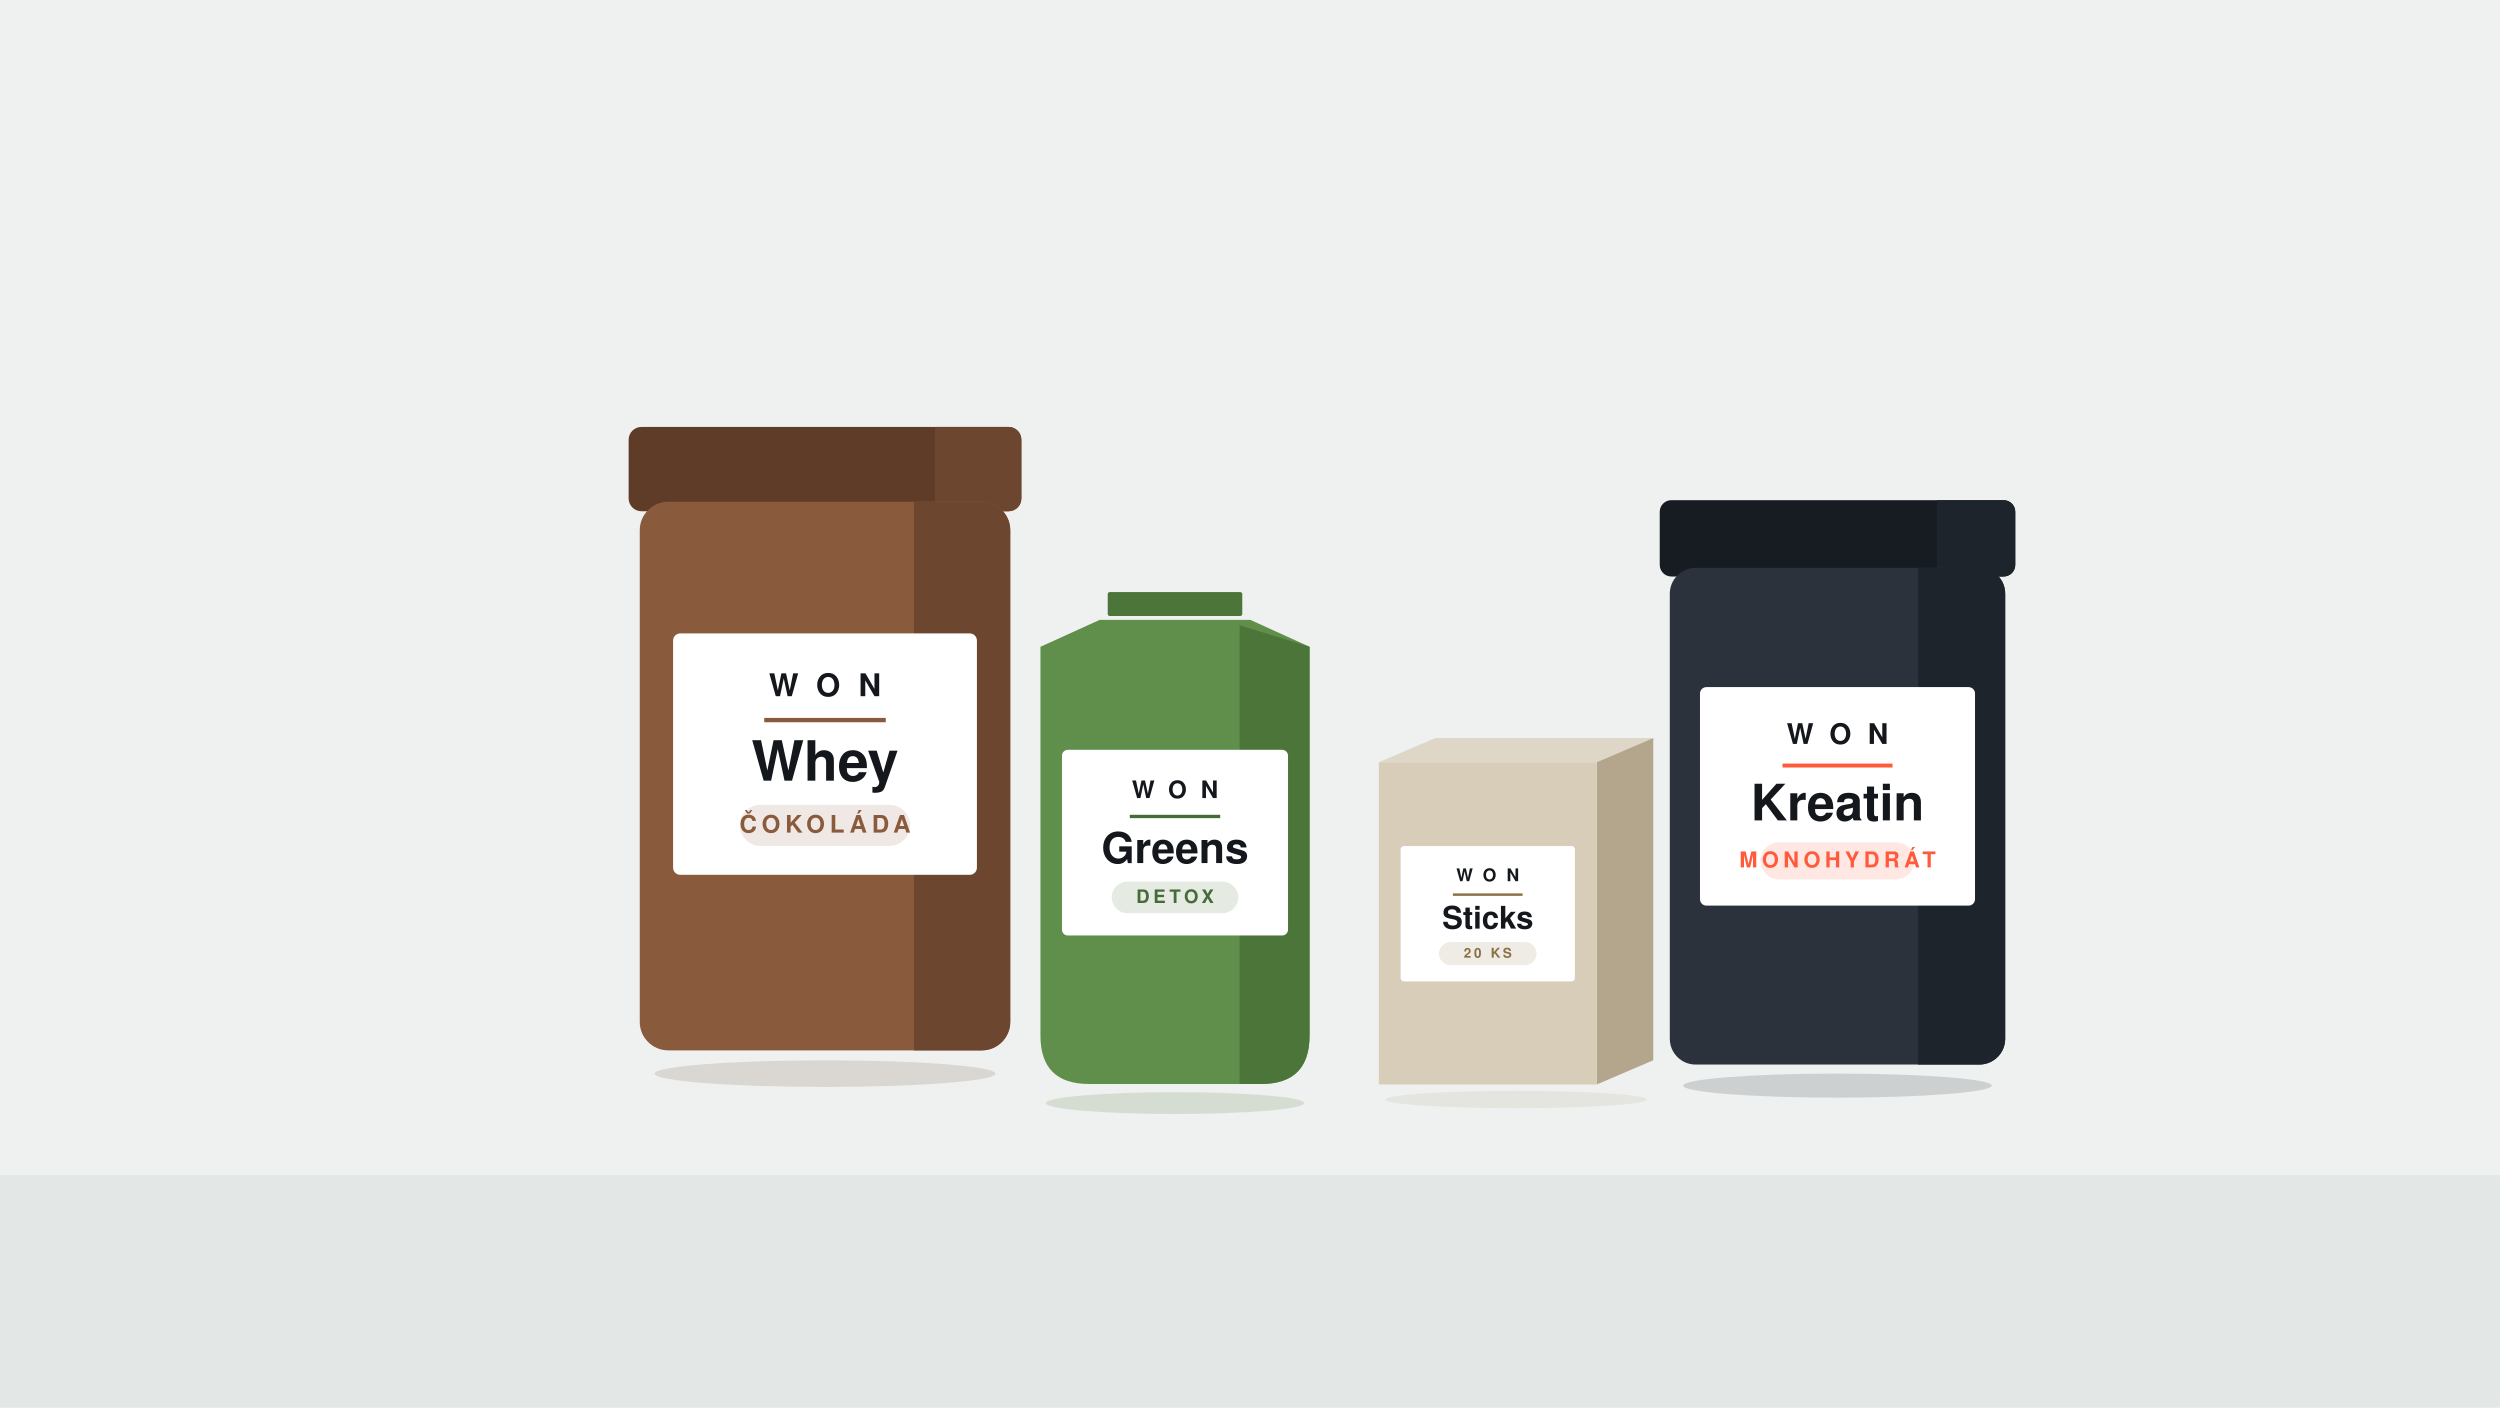
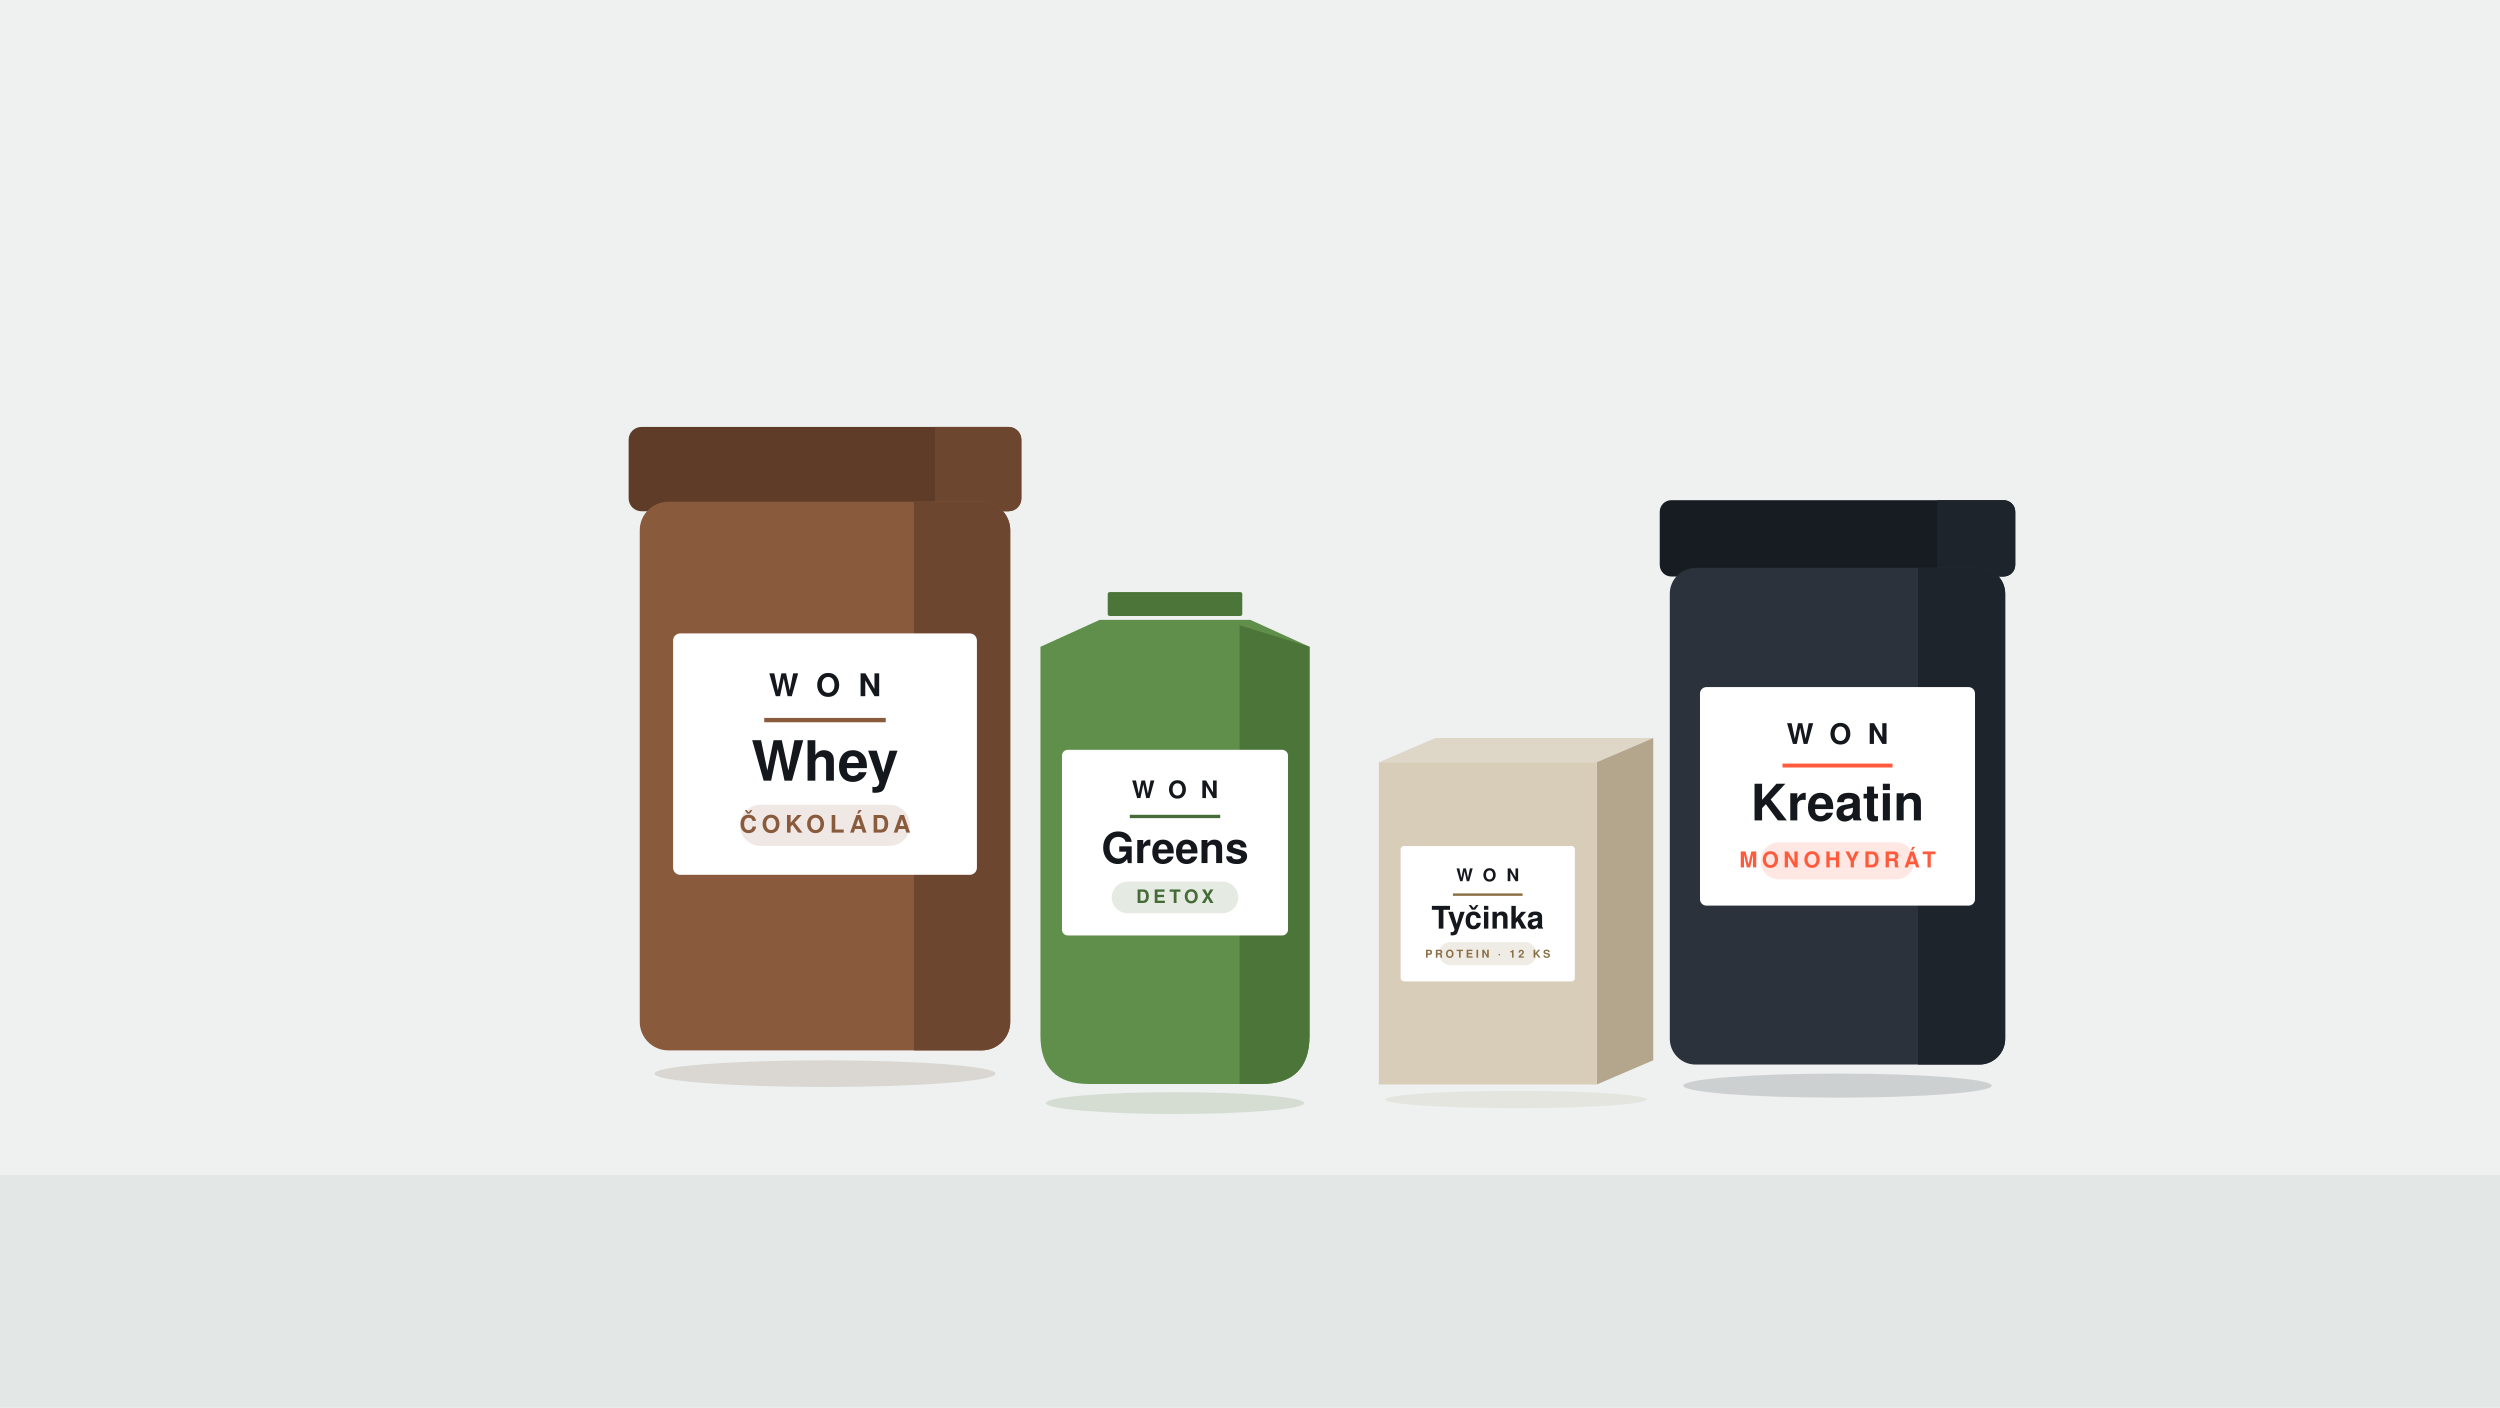
<svg xmlns="http://www.w3.org/2000/svg" viewBox="0 0 2000 1126" width="2000" height="1126" role="img">
  <defs>
    <linearGradient id="sx" x1="0" y1="0" x2="1" y2="0">
      <stop offset="0" stop-color="#000" stop-opacity="0.42" />
      <stop offset="0.42" stop-color="#000" stop-opacity="0.12" />
      <stop offset="0.65" stop-color="#000" stop-opacity="0" />
    </linearGradient>
    <linearGradient id="sy" x1="0" y1="0" x2="0" y2="1">
      <stop offset="0.4" stop-color="#000" stop-opacity="0" />
      <stop offset="1" stop-color="#000" stop-opacity="0.42" />
    </linearGradient>
    <radialGradient id="key">
      <stop offset="0" stop-color="#fff" stop-opacity="0.16" />
      <stop offset="1" stop-color="#fff" stop-opacity="0" />
    </radialGradient>
  </defs>
  <rect width="2000" height="1126" fill="#eef1f0" />
  <rect y="940" width="2000" height="186" fill="#e3e8e6" />
  <svg viewBox="0 0 600 700" x="375" y="295" width="570" height="665" opacity="1">
    <ellipse cx="300" cy="593.6" rx="143.52" ry="11.2" fill="#6d4630" fill-opacity="0.16" />
    <rect x="134.64" y="49" width="330.72" height="71" rx="10.8" fill="#5f3c27" />
    <path d="M392.602,49 H454.56 A10.8,10.8 0 0 1 465.36,59.8            V109.2 A10.8,10.8 0 0 1 454.56,120 H392.602 Z" fill="#6d4630" />
    <rect x="144" y="112" width="312" height="462" rx="24" fill="#8a5a3c" />
    <path d="M374.88,112 H432 A24,24 0 0 1 456,136            V550 A24,24 0 0 1 432,574 H374.88 Z" fill="#6d4630" />
    <g>
      <rect x="172.08" y="222.88" width="255.84" height="203.28" rx="6" fill="#ffffff" />
      <text x="300" y="275.733" text-anchor="middle" font-family="Helvetica Neue, Helvetica, Arial, sans-serif" font-size="26.426" font-weight="700" letter-spacing="15.246" fill="#14171c">WON</text>
      <rect x="248.832" y="294.028" width="102.336" height="3.659" fill="#8a5a3c" />
      <text x="300" y="346.881" text-anchor="middle" font-family="Helvetica Neue, Helvetica, Arial, sans-serif" font-size="46.754" font-weight="800" fill="#14171c">Whey</text>
      <rect x="228.365" y="367.209" width="143.27" height="34.558" rx="17.279" fill="#8a5a3c" fill-opacity="0.14" />
      <text x="300" y="390.586" text-anchor="middle" font-family="Helvetica Neue, Helvetica, Arial, sans-serif" font-size="20.328" font-weight="700" letter-spacing="4.066" fill="#8a5a3c">ČOKOLÁDA</text>
    </g>
  </svg>
  <svg viewBox="0 0 600 700" x="706" y="414" width="468" height="546" opacity="1">
    <ellipse cx="300" cy="600.6" rx="132.48" ry="11.2" fill="#4c7539" fill-opacity="0.16" />
    <rect x="231" y="76.5" width="138" height="24.5" rx="2" fill="#4c7539" />
    <path d="M162,531.32              V132.6              L222.72,105              H377.28              L438,132.6              V531.32              Q438,581 388.32,581              H211.68              Q162,581 162,531.32 Z" fill="#5f8f4a" />
    <path d="M366.24,110.52              L438,132.6              V531.32              Q438,581 388.32,581              H366.24 Z" fill="#4c7539" />
    <g>
      <rect x="184.08" y="238.28" width="231.84" height="190.4" rx="6" fill="#ffffff" />
      <text x="300" y="287.784" text-anchor="middle" font-family="Helvetica Neue, Helvetica, Arial, sans-serif" font-size="24.752" font-weight="700" letter-spacing="14.28" fill="#14171c">WON</text>
      <rect x="253.632" y="304.92" width="92.736" height="3.427" fill="#456b36" />
      <text x="300" y="354.424" text-anchor="middle" font-family="Helvetica Neue, Helvetica, Arial, sans-serif" font-size="43.792" font-weight="800" fill="#14171c">Greens</text>
      <rect x="235.085" y="373.464" width="129.83" height="32.368" rx="16.184" fill="#456b36" fill-opacity="0.14" />
      <text x="300" y="395.36" text-anchor="middle" font-family="Helvetica Neue, Helvetica, Arial, sans-serif" font-size="19.04" font-weight="700" letter-spacing="3.808" fill="#456b36">DETOX</text>
    </g>
  </svg>
  <svg viewBox="0 0 600 700" x="1012" y="498" width="396" height="462" opacity="1">
    <ellipse cx="304.32" cy="578.2" rx="158.4" ry="10.5" fill="#b3a68d" fill-opacity="0.16" />
    <polygon points="138,169.4 206.64,140 470.64,140 402,169.4" fill="#d8cdb8" fill-opacity="0.75" />
    <polygon points="402,169.4 470.64,140 470.64,530.6 402,560" fill="#b3a68d" />
    <rect x="138" y="169.4" width="264" height="390.6" fill="#d8cdb8" />
    <g>
      <rect x="164.4" y="270.956" width="211.2" height="164.052" rx="4" fill="#ffffff" />
      <text x="270" y="313.61" text-anchor="middle" font-family="Helvetica Neue, Helvetica, Arial, sans-serif" font-size="21.327" font-weight="700" letter-spacing="12.304" fill="#14171c">WON</text>
      <rect x="227.76" y="328.374" width="84.48" height="2.953" fill="#8a6f45" />
-       <text x="270" y="371.028" text-anchor="middle" font-family="Helvetica Neue, Helvetica, Arial, sans-serif" font-size="37.732" font-weight="800" fill="#14171c">Sticks</text>
+       <text x="270" y="371.028" text-anchor="middle" font-family="Helvetica Neue, Helvetica, Arial, sans-serif" font-size="37.732" font-weight="800" fill="#14171c">Tyčinka</text>
      <rect x="210.864" y="387.433" width="118.272" height="27.889" rx="13.944" fill="#8a6f45" fill-opacity="0.14" />
-       <text x="270" y="406.299" text-anchor="middle" font-family="Helvetica Neue, Helvetica, Arial, sans-serif" font-size="16.405" font-weight="700" letter-spacing="3.281" fill="#8a6f45">20 KS</text>
+       <text x="270" y="406.299" text-anchor="middle" font-family="Helvetica Neue, Helvetica, Arial, sans-serif" font-size="13.278" font-weight="700" letter-spacing="3.281" fill="#8a6f45">PROTEIN · 12 KS</text>
    </g>
  </svg>
  <svg viewBox="0 0 600 700" x="1212" y="358" width="516" height="602" opacity="1">
    <ellipse cx="300" cy="593.6" rx="143.52" ry="11.2" fill="#1e242c" fill-opacity="0.16" />
    <rect x="134.64" y="49" width="330.72" height="71" rx="10.8" fill="#171c23" />
    <path d="M392.602,49 H454.56 A10.8,10.8 0 0 1 465.36,59.8            V109.2 A10.8,10.8 0 0 1 454.56,120 H392.602 Z" fill="#1e242c" />
    <rect x="144" y="112" width="312" height="462" rx="24" fill="#2b323c" />
    <path d="M374.88,112 H432 A24,24 0 0 1 456,136            V550 A24,24 0 0 1 432,574 H374.88 Z" fill="#1e242c" />
    <g>
      <rect x="172.08" y="222.88" width="255.84" height="203.28" rx="6" fill="#ffffff" />
      <text x="300" y="275.733" text-anchor="middle" font-family="Helvetica Neue, Helvetica, Arial, sans-serif" font-size="26.426" font-weight="700" letter-spacing="15.246" fill="#14171c">WON</text>
      <rect x="248.832" y="294.028" width="102.336" height="3.659" fill="#ff5a3c" />
      <text x="300" y="346.881" text-anchor="middle" font-family="Helvetica Neue, Helvetica, Arial, sans-serif" font-size="46.754" font-weight="800" fill="#14171c">Kreatin</text>
      <rect x="228.365" y="367.209" width="143.27" height="34.558" rx="17.279" fill="#ff5a3c" fill-opacity="0.14" />
      <text x="300" y="390.586" text-anchor="middle" font-family="Helvetica Neue, Helvetica, Arial, sans-serif" font-size="20.328" font-weight="700" letter-spacing="4.066" fill="#ff5a3c">MONOHYDRÁT</text>
    </g>
  </svg>
</svg>
